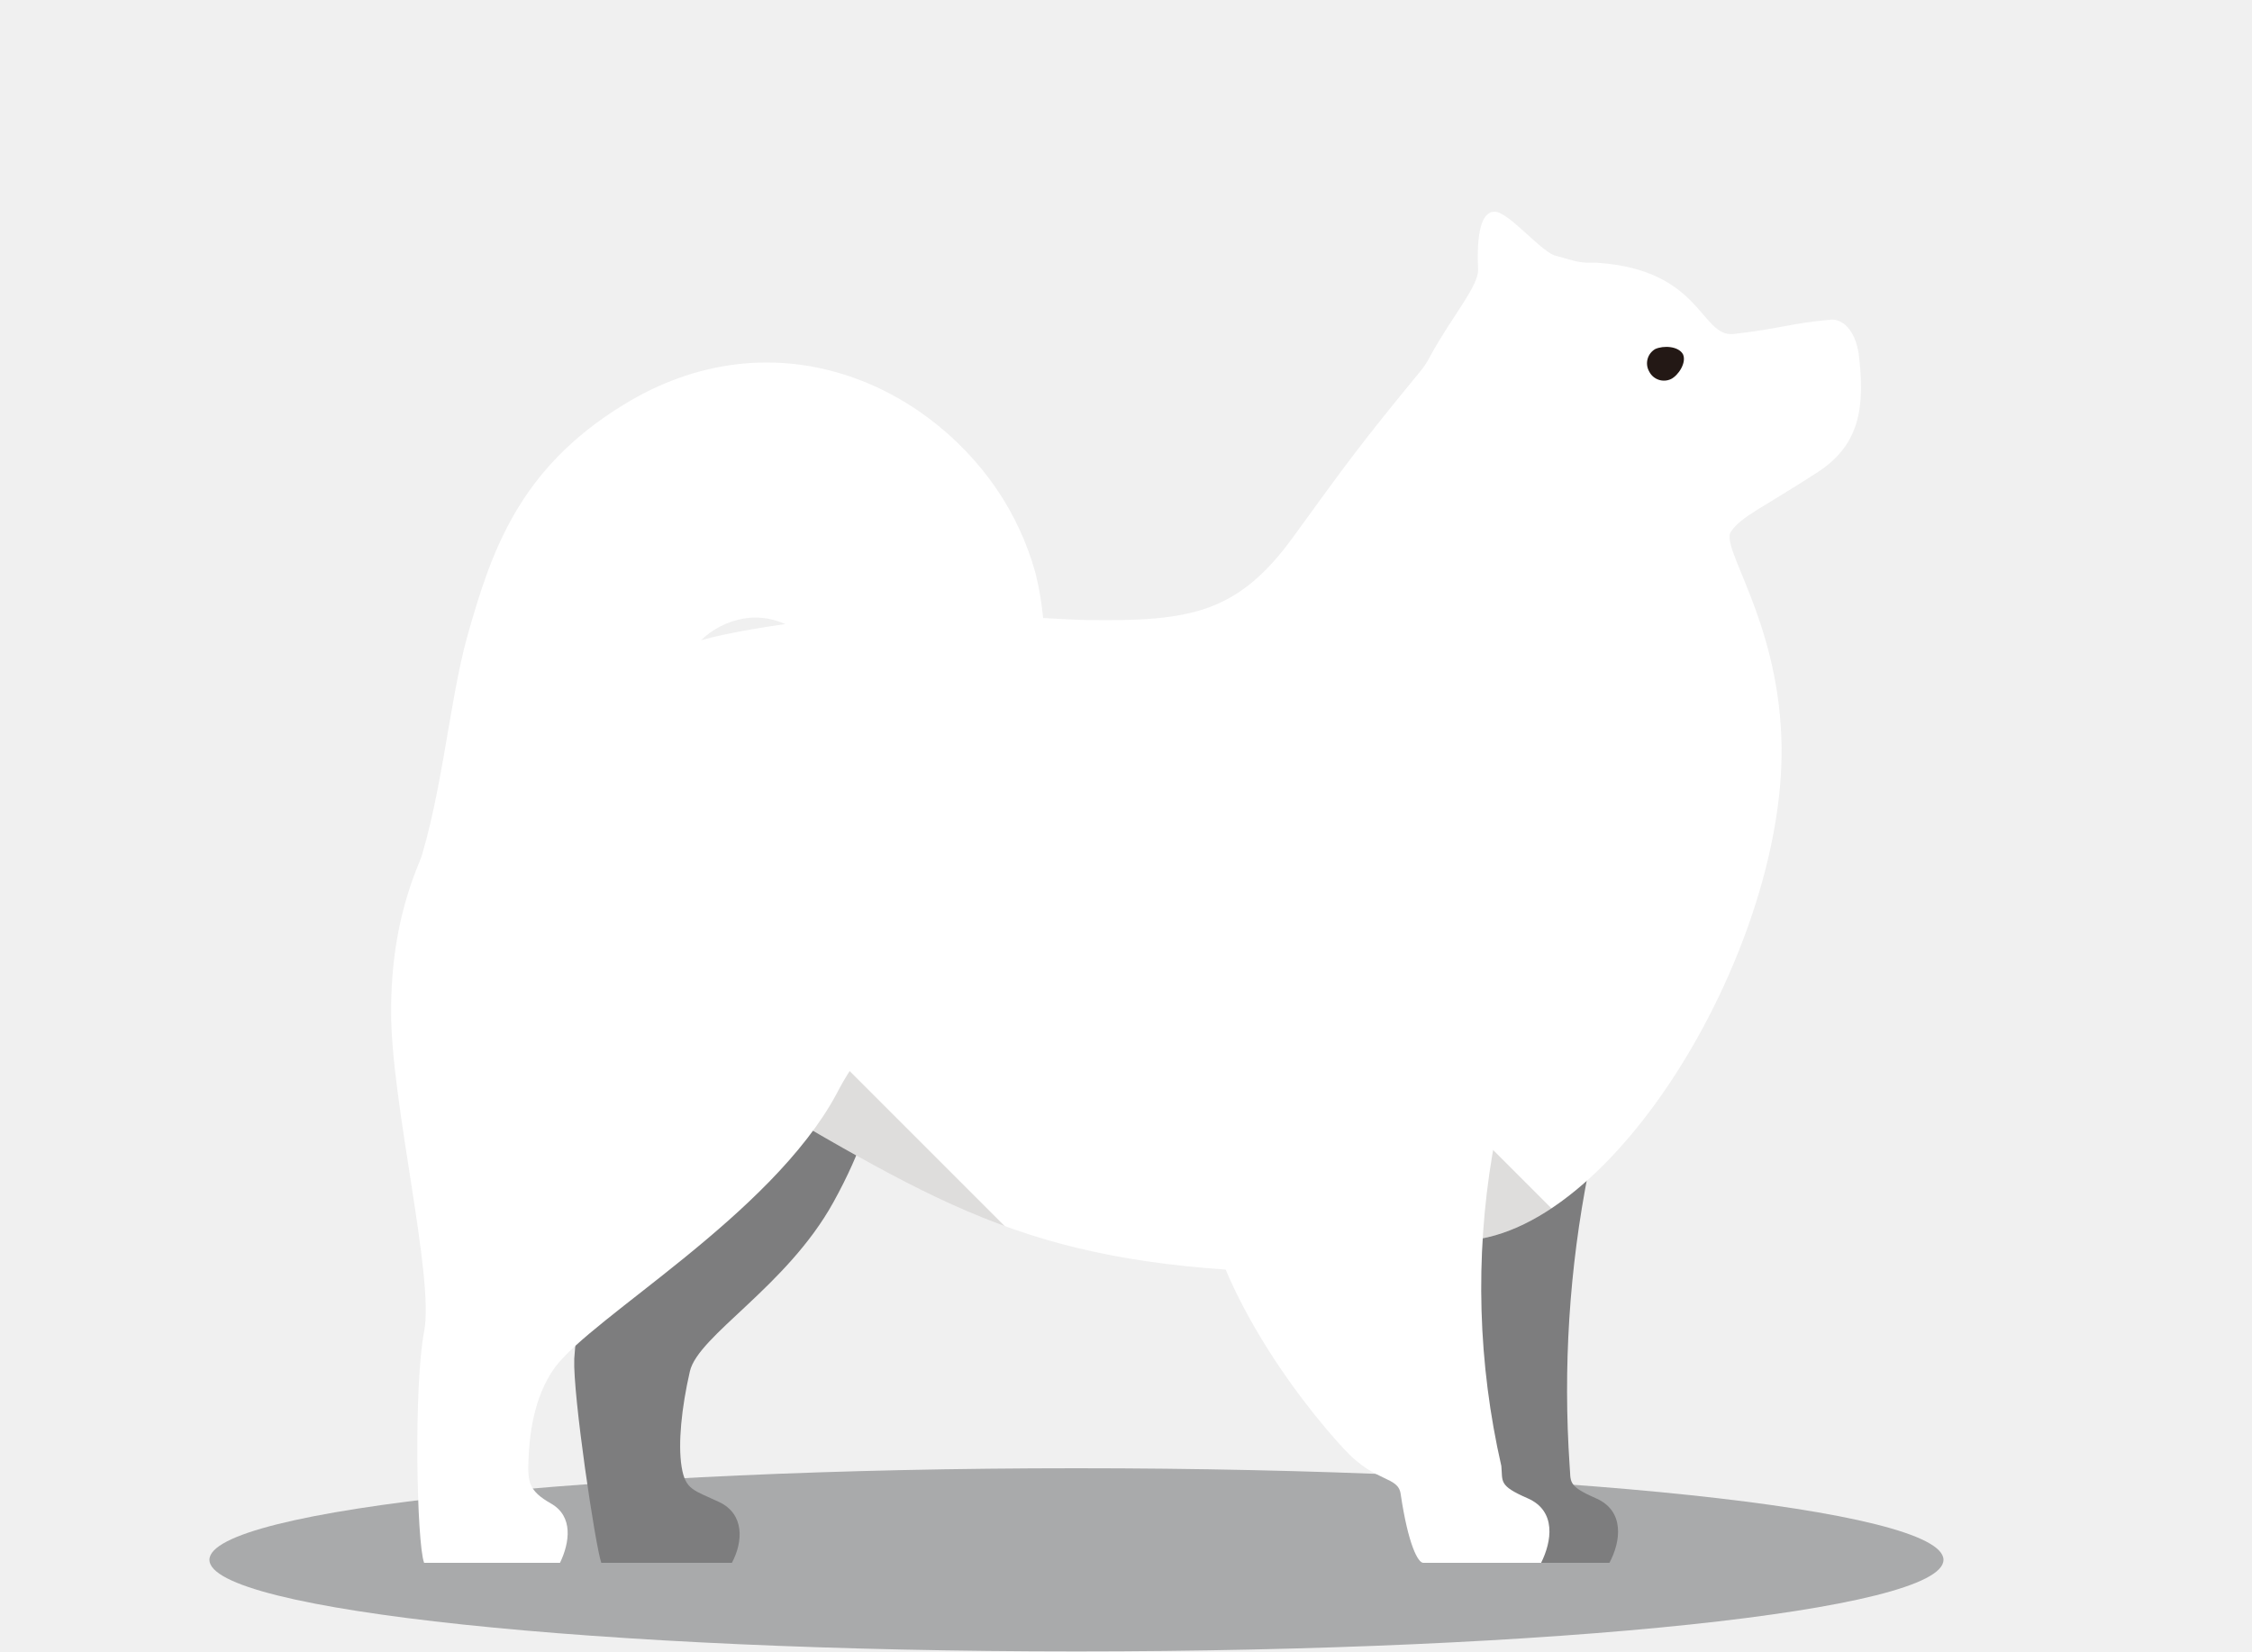
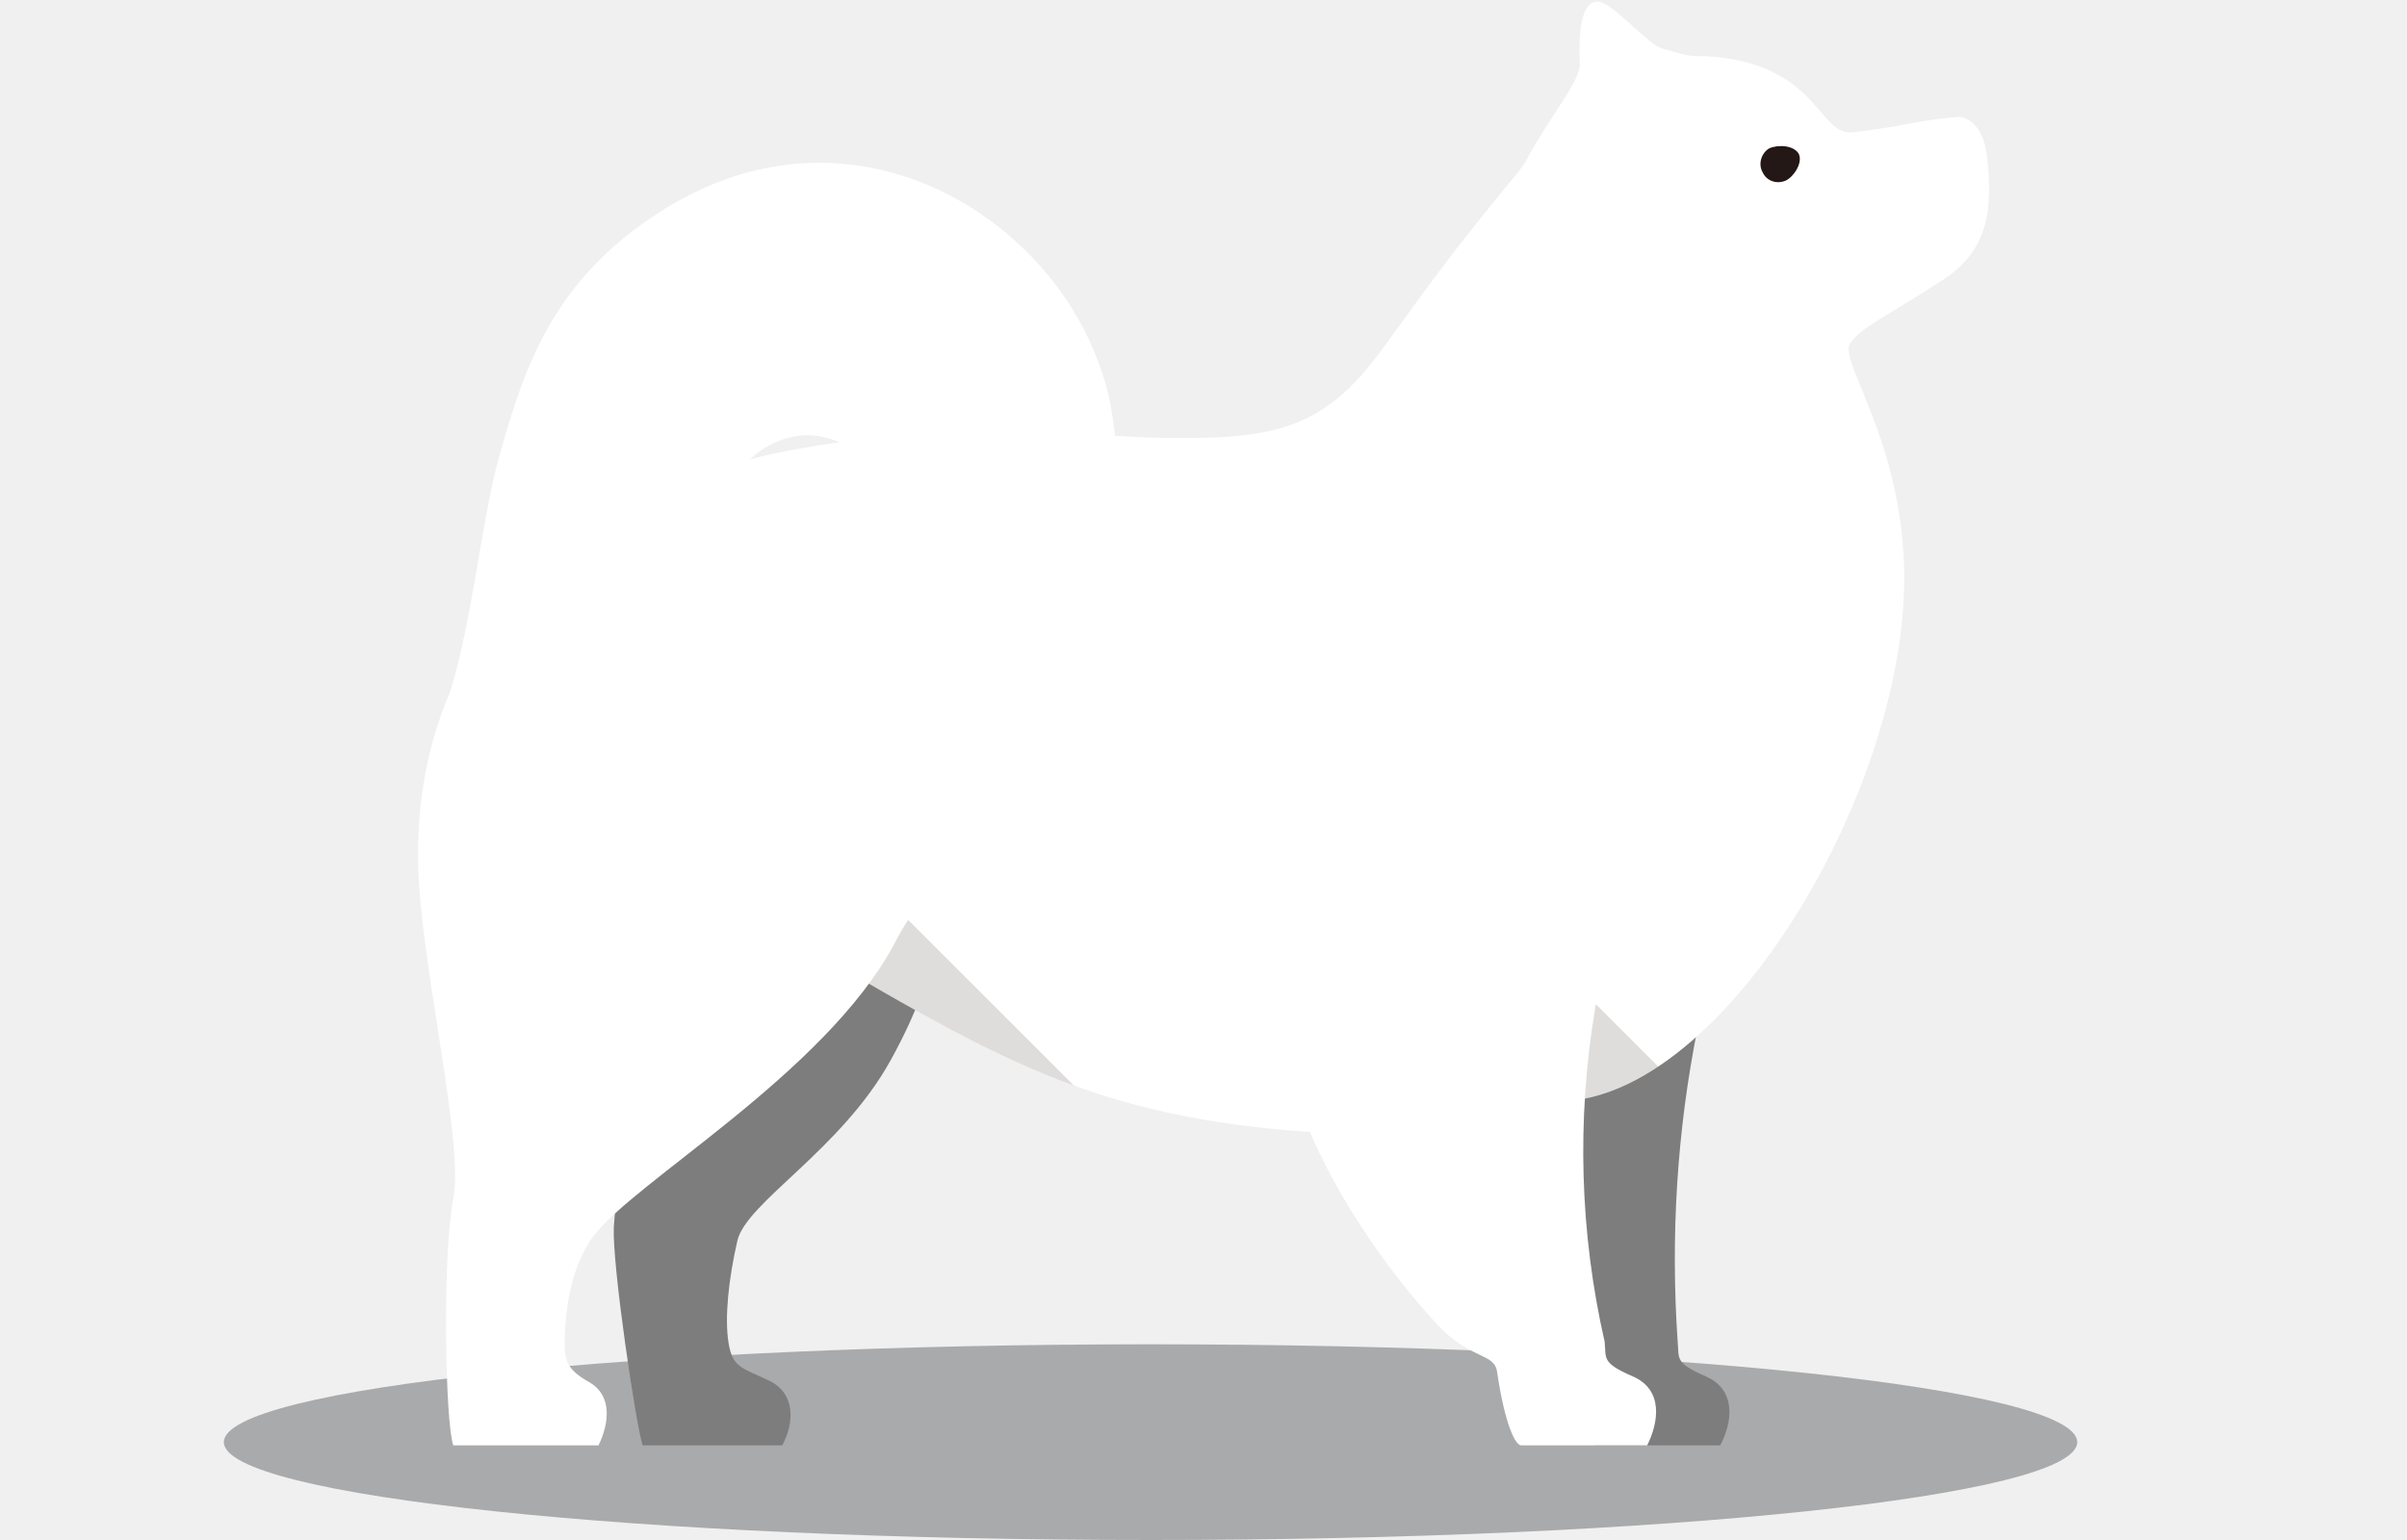
- <svg xmlns="http://www.w3.org/2000/svg" viewBox="0 0 300 220">
-   <defs>
-     <style>.cls-1{fill:#fff;}.cls-2{isolation:isolate;}.cls-3{fill:#a9aaab;}.cls-3,.cls-6{mix-blend-mode:multiply;}.cls-4{fill:#7d7d7e;}.cls-5{clip-path:url(#clip-path);}.cls-6{fill:#241916;opacity:0.15;}.cls-7{fill:#231815;}</style>
-     <clipPath id="clip-path">
-       <path class="cls-1" d="M247.6,47.1c-.5-3.3-2.3-4.7-3.8-4.5-4.9.4-6.7,1.2-12.9,1.9-4.4.4-4.2-8.6-18.2-9.5h-1.1a8.2,8.2,0,0,1-2.1-.3L207,34c-2.1-.9-6.1-5.8-7.9-5.8s-2.4,3-2.2,7.6c.2,2.2-3.6,6.5-6.4,11.7a11,11,0,0,1-1.4,2.1c-7.8,9.5-9.4,11.7-16.8,21.9s-13.7,11.3-27.5,11.1c-7.1-.1-27.4-2.5-48.6,2C81.8,87.7,65.6,98,62.7,114.7c-4.8,27.6,22.1,22.3,42.6,34.2,25.7,15,38.3,21.2,78.2,20.7,1.3,0,9.5-4.2,10.8-4.3,20.6-.1,44.1-39.8,43-67.1-.6-15.9-8.2-25.3-6.7-27.4s4-3,11.7-8C247.7,59.2,248.5,54.3,247.6,47.1Z" />
-     </clipPath>
-   </defs>
-   <g class="cls-2">
-     <g id="Layer_1" data-name="Layer 1">
-       <ellipse class="cls-3" cx="143.4" cy="207.8" rx="115.5" ry="12.2" />
-       <path class="cls-1" d="M90.3,91a10.8,10.8,0,0,1,8.8-8.6c11-1.8,18.3,16,21.7,25.4s9.3,7.3,14.1-.8,5.3-21.9,3-30.8a37.8,37.8,0,0,0-5.1-11C123,50.8,102.7,41.9,83.1,53.9,69,62.5,65.4,73.7,62.3,84.6c-2.6,9.2-3.5,23.1-7.4,33.2Z" />
-       <path class="cls-4" d="M83.5,147c-2.6,9.2-6.6,27-7,34-.2,4.8,2.8,24.9,3.6,27.2H97.5c1.5-2.8,1.7-6.5-1.7-8.1s-4.5-1.6-5-4.7,0-7.9,1.1-12.7,12.9-11.3,19.1-22.5c7.7-13.9,7.2-23.2,5.7-36.3C116.7,109.4,90.2,123.2,83.5,147Z" />
-       <path class="cls-4" d="M196.1,120.7c.8,5.8-24.1,26.5-23.9,33.7.4,15.3,14.7,30.2,19.5,38.8,1.3,2.1,7.5,2.9,7.7,5.5.3,6.8-1.4,9.5-.6,9.5h15.6c1.5-2.8,2.1-6.9-1.8-8.6s-3.3-2.2-3.5-4.3a149.8,149.8,0,0,1,2.5-39.2c3-14,9.8-23.8,10.7-40.2C223.7,89.1,193.9,105.1,196.1,120.7Z" />
-       <path class="cls-1" d="M247.6,47.1c-.5-3.3-2.3-4.7-3.8-4.5-4.9.4-6.7,1.2-12.9,1.9-4.4.4-4.2-8.6-18.2-9.5h-1.1a8.2,8.2,0,0,1-2.1-.3L207,34c-2.1-.9-6.1-5.8-7.9-5.8s-2.4,3-2.2,7.6c.2,2.2-3.6,6.5-6.4,11.7a11,11,0,0,1-1.4,2.1c-7.8,9.5-9.4,11.7-16.8,21.9s-13.7,11.3-27.5,11.1c-7.1-.1-27.4-2.5-48.6,2C81.8,87.7,65.6,98,62.7,114.7c-4.8,27.6,22.1,22.3,42.6,34.2,25.7,15,38.3,21.2,78.2,20.7,1.3,0,9.5-4.2,10.8-4.3,20.6-.1,44.1-39.8,43-67.1-.6-15.9-8.2-25.3-6.7-27.4s4-3,11.7-8C247.7,59.2,248.5,54.3,247.6,47.1Z" />
-       <g class="cls-5">
-         <path class="cls-6" d="M109.1,138.6l30.8,30.8-56.8-4.5Zm69.3,18.9,13.9,20.9,18.2-13.6-19.1-19.1Z" />
+ <svg xmlns="http://www.w3.org/2000/svg" xmlns:xlink="http://www.w3.org/1999/xlink" version="1.1" id="Layer_1" x="0px" y="0px" viewBox="0 0 300 192" style="enable-background:new 0 0 300 192;" xml:space="preserve">
+   <style type="text/css">
+ 	.st0{fill:#A9AAAB;}
+ 	.st1{fill:#FFFFFF;}
+ 	.st2{fill:#7D7D7E;}
+ 	.st3{clip-path:url(#SVGID_2_);}
+ 	.st4{opacity:0.15;fill:#241916;enable-background:new    ;}
+ 	.st5{fill:#231815;}
+ </style>
+   <g>
+     <g id="Layer_1_1_">
+       <ellipse class="st0" cx="143.4" cy="179.8" rx="115.5" ry="12.2" />
+       <path class="st1" d="M90.3,63c0.9-4.4,4.4-7.8,8.8-8.6c11-1.8,18.3,16,21.7,25.4s9.3,7.3,14.1-0.8s5.3-21.9,3-30.8    c-1.1-3.9-2.8-7.6-5.1-11c-9.8-14.4-30.1-23.3-49.7-11.3C69,34.5,65.4,45.7,62.3,56.6c-2.6,9.2-3.5,23.1-7.4,33.2L90.3,63z" />
+       <path class="st2" d="M83.5,119c-2.6,9.2-6.6,27-7,34c-0.2,4.8,2.8,24.9,3.6,27.2h17.4c1.5-2.8,1.7-6.5-1.7-8.1s-4.5-1.6-5-4.7    s0-7.9,1.1-12.7s12.9-11.3,19.1-22.5c7.7-13.9,7.2-23.2,5.7-36.3C116.7,81.4,90.2,95.2,83.5,119z" />
+       <path class="st2" d="M196.1,92.7c0.8,5.8-24.1,26.5-23.9,33.7c0.4,15.3,14.7,30.2,19.5,38.8c1.3,2.1,7.5,2.9,7.7,5.5    c0.3,6.8-1.4,9.5-0.6,9.5h15.6c1.5-2.8,2.1-6.9-1.8-8.6s-3.3-2.2-3.5-4.3c-0.9-13.1-0.1-26.3,2.5-39.2c3-14,9.8-23.8,10.7-40.2    C223.7,61.1,193.9,77.1,196.1,92.7z" />
+       <path class="st1" d="M247.6,19.1c-0.5-3.3-2.3-4.7-3.8-4.5c-4.9,0.4-6.7,1.2-12.9,1.9c-4.4,0.4-4.2-8.6-18.2-9.5h-1.1    c-0.7,0-1.4-0.1-2.1-0.3L207,6c-2.1-0.9-6.1-5.8-7.9-5.8s-2.4,3-2.2,7.6c0.2,2.2-3.6,6.5-6.4,11.7c-0.4,0.8-0.9,1.5-1.4,2.1    c-7.8,9.5-9.4,11.7-16.8,21.9s-13.7,11.3-27.5,11.1c-7.1-0.1-27.4-2.5-48.6,2C81.8,59.7,65.6,70,62.7,86.7    c-4.8,27.6,22.1,22.3,42.6,34.2c25.7,15,38.3,21.2,78.2,20.7c1.3,0,9.5-4.2,10.8-4.3c20.6-0.1,44.1-39.8,43-67.1    c-0.6-15.9-8.2-25.3-6.7-27.4s4-3,11.7-8C247.7,31.2,248.5,26.3,247.6,19.1z" />
+       <g>
+         <defs>
+           <path id="SVGID_1_" d="M247.6,19.1c-0.5-3.3-2.3-4.7-3.8-4.5c-4.9,0.4-6.7,1.2-12.9,1.9c-4.4,0.4-4.2-8.6-18.2-9.5h-1.1      c-0.7,0-1.4-0.1-2.1-0.3L207,6c-2.1-0.9-6.1-5.8-7.9-5.8s-2.4,3-2.2,7.6c0.2,2.2-3.6,6.5-6.4,11.7c-0.4,0.8-0.9,1.5-1.4,2.1      c-7.8,9.5-9.4,11.7-16.8,21.9s-13.7,11.3-27.5,11.1c-7.1-0.1-27.4-2.5-48.6,2C81.8,59.7,65.6,70,62.7,86.7      c-4.8,27.6,22.1,22.3,42.6,34.2c25.7,15,38.3,21.2,78.2,20.7c1.3,0,9.5-4.2,10.8-4.3c20.6-0.1,44.1-39.8,43-67.1      c-0.6-15.9-8.2-25.3-6.7-27.4s4-3,11.7-8C247.7,31.2,248.5,26.3,247.6,19.1z" />
+         </defs>
+         <clipPath id="SVGID_2_">
+           <use xlink:href="#SVGID_1_" style="overflow:visible;" />
+         </clipPath>
+         <g class="st3">
+           <path class="st4" d="M109.1,110.6l30.8,30.8l-56.8-4.5L109.1,110.6z M178.4,129.5l13.9,20.9l18.2-13.6l-19.1-19.1L178.4,129.5z" />
+         </g>
      </g>
-       <path class="cls-1" d="M75.5,91.3a45.3,45.3,0,0,0-13.4,12.4c-6.7,9.6-10,18.9-10,31.1s5.8,35.4,4.4,42.6-1,28.2,0,30.8H74.6c1.3-2.7,1.8-6.2-1.2-7.9s-3.1-2.9-3-5.8.6-8.3,3.5-12.3c5-6.8,28.8-20.3,37.5-36.4a37,37,0,0,1,4.4-6.7C124.1,128.5,82.2,87.1,75.5,91.3Z" />
-       <path class="cls-1" d="M183.5,120.7c.9,5.8-24.1,26.5-23.8,33.7.4,15.3,13.3,32.2,19.5,38.8,4.1,4.4,7.1,3.4,7.4,5.9,1,6.7,2.3,9.1,3,9.1h15.7c1.4-2.8,2.1-6.9-1.8-8.6s-3.3-2.2-3.5-4.3a106.8,106.8,0,0,1-1.2-41.5c2.4-14,10.1-21.5,11-37.9C211.2,89.1,181.3,105.1,183.5,120.7Z" />
-       <path class="cls-7" d="M224.2,47.2c.5,1.1-.6,2.8-1.6,3.3a2.2,2.2,0,0,1-2.9-1,2.2,2.2,0,0,1,.8-3C221.6,46,223.6,46.1,224.2,47.2Z" />
+       <path class="st1" d="M75.5,63.3c-5.3,3.2-9.8,7.4-13.4,12.4c-6.7,9.6-10,18.9-10,31.1s5.8,35.4,4.4,42.6s-1,28.2,0,30.8h18.1    c1.3-2.7,1.8-6.2-1.2-7.9s-3.1-2.9-3-5.8s0.6-8.3,3.5-12.3c5-6.8,28.8-20.3,37.5-36.4c1.2-2.4,2.7-4.6,4.4-6.7    C124.1,100.5,82.2,59.1,75.5,63.3z" />
+       <path class="st1" d="M183.5,92.7c0.9,5.8-24.1,26.5-23.8,33.7c0.4,15.3,13.3,32.2,19.5,38.8c4.1,4.4,7.1,3.4,7.4,5.9    c1,6.7,2.3,9.1,3,9.1h15.7c1.4-2.8,2.1-6.9-1.8-8.6s-3.3-2.2-3.5-4.3c-3.1-13.6-3.5-27.7-1.2-41.5c2.4-14,10.1-21.5,11-37.9    C211.2,61.1,181.3,77.1,183.5,92.7z" />
+       <path class="st5" d="M224.2,19.2c0.5,1.1-0.6,2.8-1.6,3.3c-1.1,0.5-2.4,0.1-2.9-1c-0.6-1-0.2-2.4,0.8-3    C221.6,18,223.6,18.1,224.2,19.2z" />
    </g>
  </g>
</svg>
